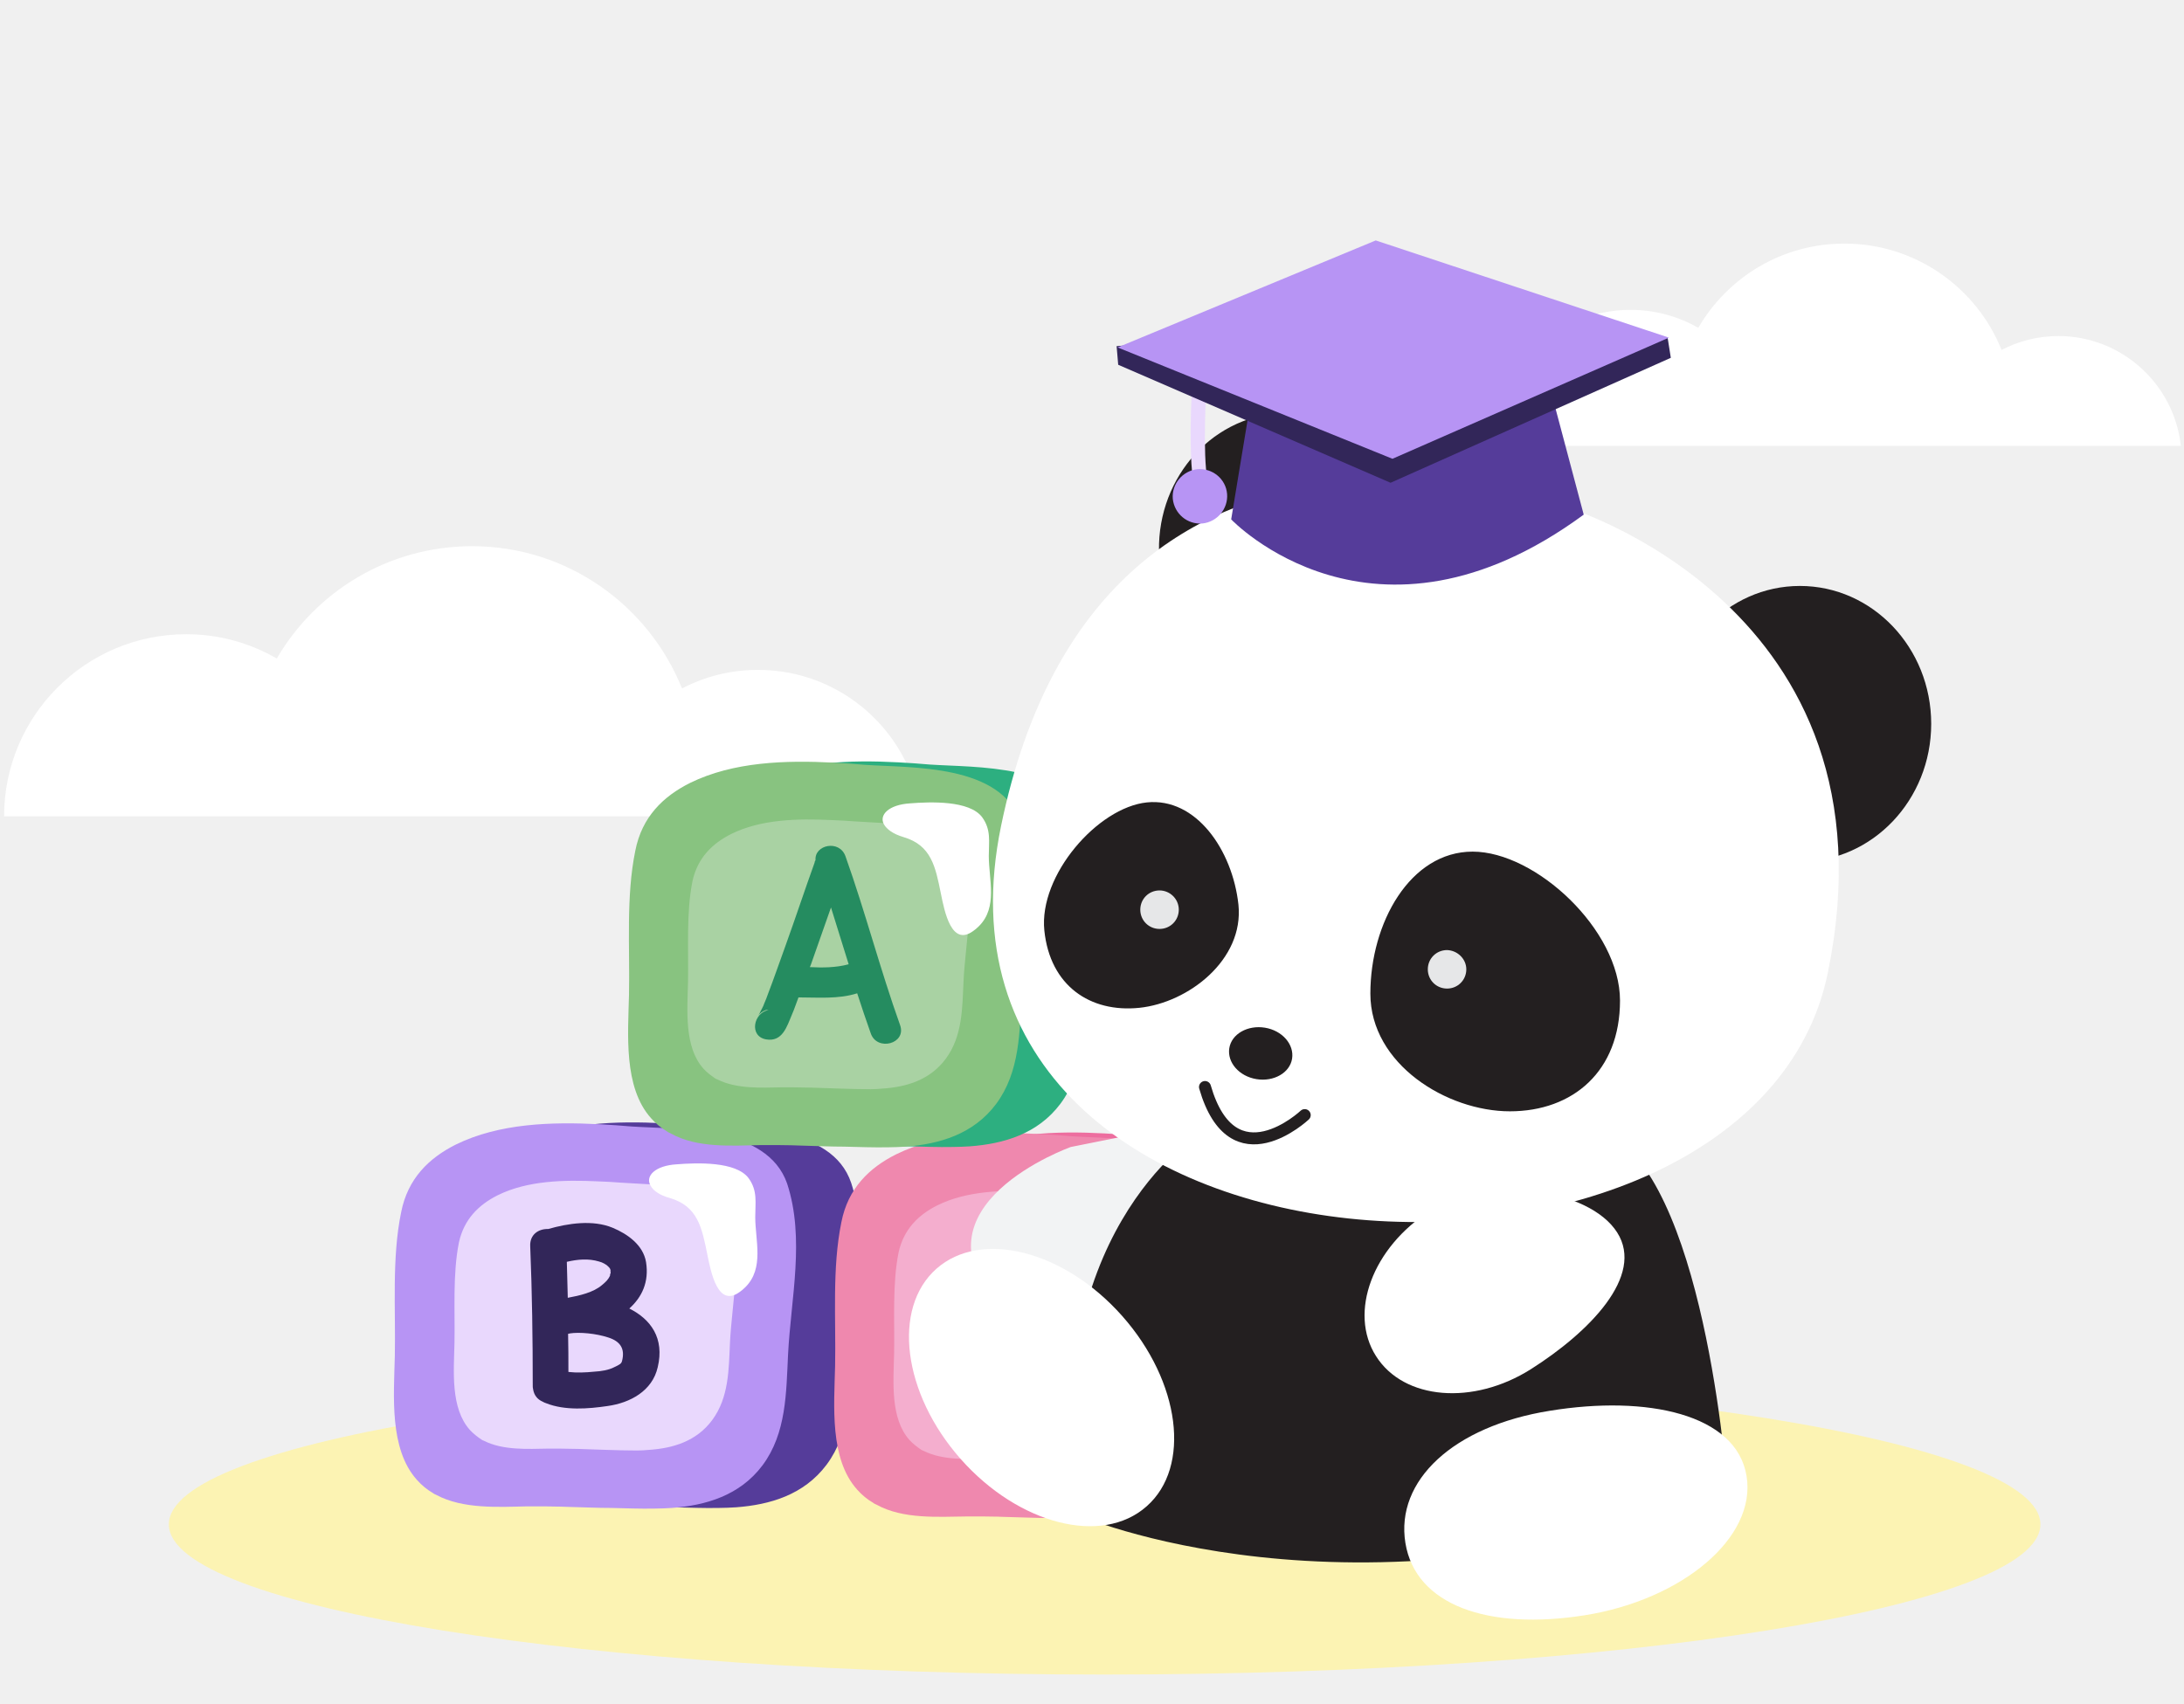
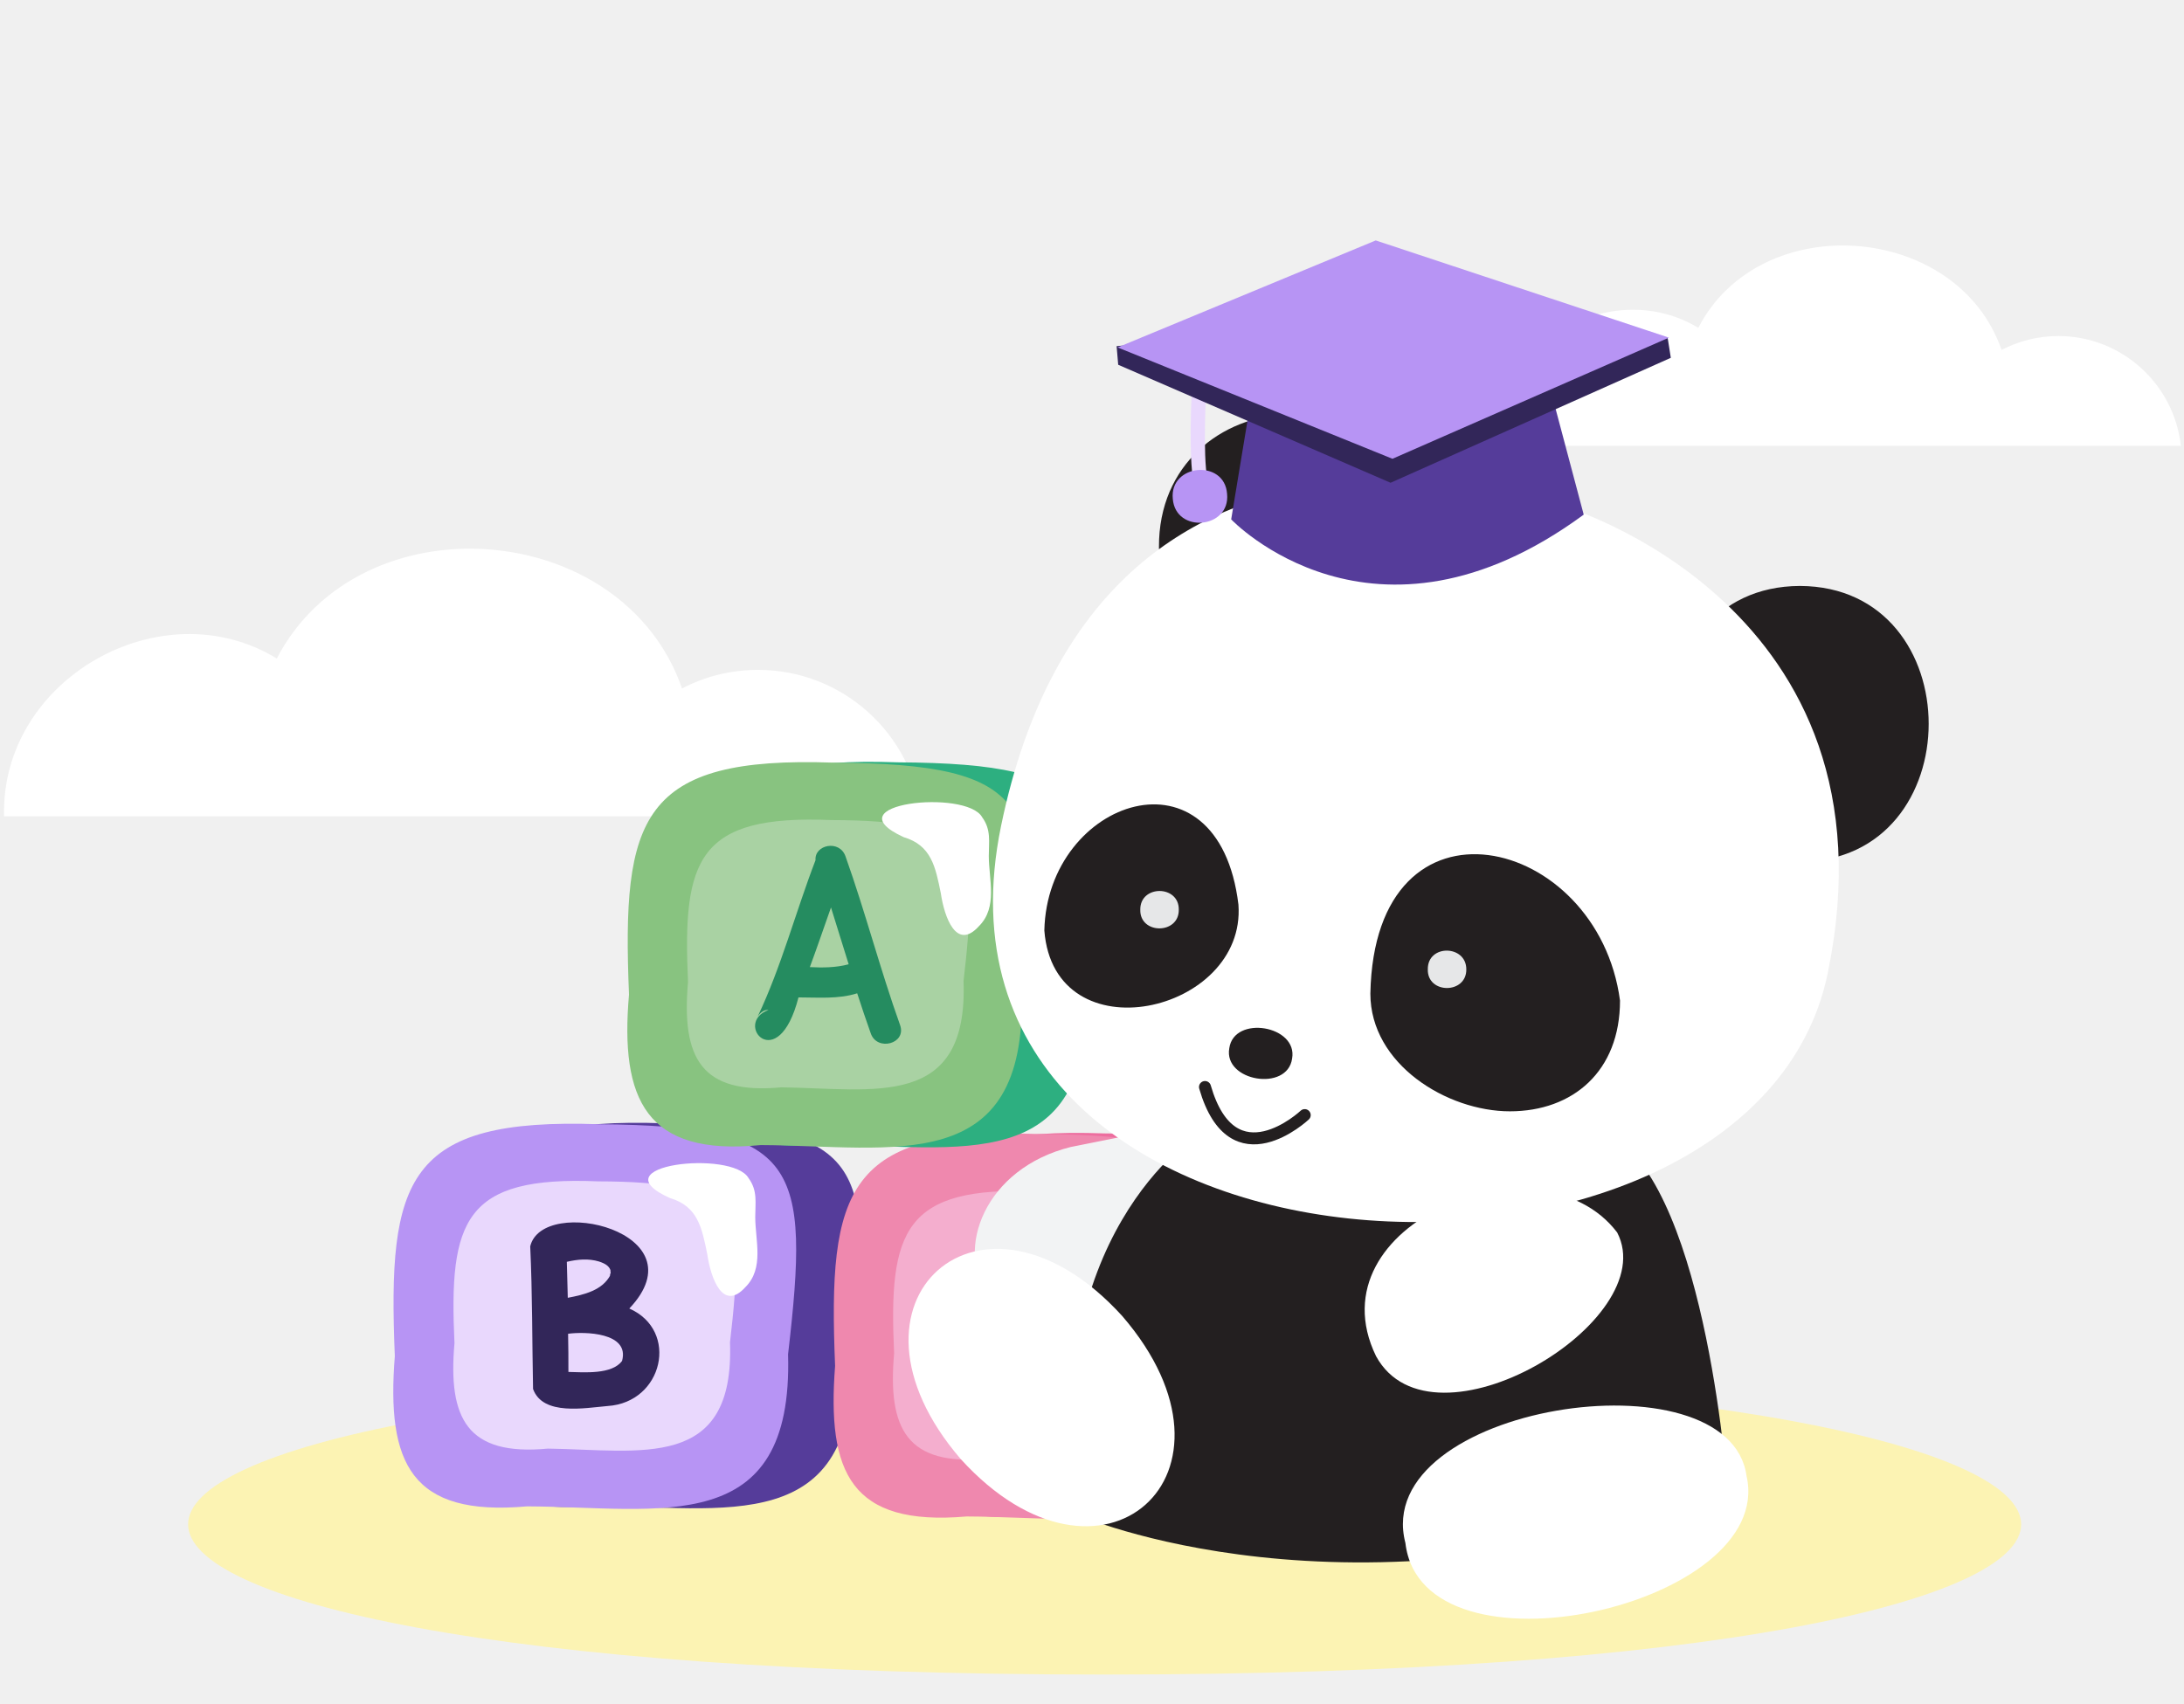
- <svg xmlns="http://www.w3.org/2000/svg" viewBox="0 0 692 540" xml:space="preserve">
-   <ellipse fill="#FCF3B3" cx="350" cy="483.1" rx="296.5" ry="47.6" />
-   <path fill="#FFF" d="M240.2 212.3c-8.7 0-16.9 2.1-24.1 5.9-10.6-26.4-36.4-45.1-66.5-45.1-26.4 0-49.5 14.3-61.9 35.6-8.5-4.9-18.2-7.7-28.7-7.7-31.8 0-57.7 25.8-57.7 57.7H292c-2.8-26-24.9-46.4-51.8-46.4zm412-105.8c-6.5 0-12.6 1.6-18 4.4-7.9-19.7-27.2-33.7-49.8-33.7-19.8 0-37 10.7-46.3 26.7-6.3-3.6-13.6-5.7-21.5-5.7-23.8 0-43.1 19.3-43.1 43.1H691c-2.1-19.5-18.7-34.8-38.8-34.8z" />
-   <path fill="#553C9A" d="M187.3 477.2h5.4c2.9 0 5.7.1 8.6.2 4.2.1 8.3.3 12.5.3 4.7.1 9.4.3 14 .2 1.8 0 3.6-.1 5.4-.2 10.7-.8 21.5-3.9 28.7-13.5 7.6-10.2 7.5-23 8.1-35.2.9-17.7 5.4-36.7-.3-54.1-6.2-18.5-34.6-17.2-49.2-18.2-3.2-.3-6.6-.5-10-.7-15.3-.8-31.8-.3-45.5 6.4-8.6 4.3-15.3 10.8-17.4 21.5-3 14.6-1.7 30.8-2 45.6-.3 12.6-1.8 29.4 7 39.2 1.5 1.7 3.2 3.1 5.1 4.2.3.3.8.4 1.1.6 8.4 4.6 19.6 3.8 28.5 3.7z" />
-   <path fill="#B794F4" d="M167 477.4h5.4c2.9 0 5.7.1 8.6.2 4.2.1 8.3.3 12.5.3 4.7.1 9.4.3 14 .2 1.8 0 3.6-.1 5.4-.2 10.7-.8 21.5-3.9 28.7-13.5 7.6-10.2 7.5-23 8.1-35.2.9-17.7 5.4-36.7-.3-54.1C243 356.7 214.7 358 200 357c-3.2-.3-6.6-.5-10-.7-15.3-.8-31.8-.3-45.5 6.4-8.6 4.3-15.3 10.8-17.4 21.5-3 14.6-1.7 30.8-2 45.6-.3 12.6-1.8 29.4 7 39.2 1.5 1.7 3.2 3.1 5.1 4.2.3.3.8.4 1.1.6 8.4 4.5 19.7 3.8 28.7 3.6z" />
-   <path fill="#E9D8FD" d="M173.6 459.1h3.7c2 0 4 .1 6 .1 2.9.1 5.9.2 8.8.3 3.2.1 6.6.2 9.8.2 1.3 0 2.5-.1 3.7-.2 7.6-.5 15.1-2.7 20.1-9.5 5.3-7.2 5.2-16.1 5.6-24.6.6-12.4 3.8-25.7-.3-37.8-4.3-12.9-24.2-12-34.4-12.8-2.3-.2-4.7-.3-7.1-.4-10.7-.5-22.3-.3-31.8 4.4-6 3-10.7 7.6-12.3 15-2 10.1-1.2 21.5-1.4 31.9-.2 8.9-1.3 20.6 4.9 27.5 1.1 1.2 2.3 2.1 3.6 3 .3.2.5.3.8.4 6.1 3.1 14 2.6 20.3 2.5z" />
-   <path fill="#322659" d="M199.4 414.7c4-3.6 6.3-8.4 5.3-14.7-.9-5.4-5.8-8.9-10.6-10.9-6.3-2.6-14.1-1.4-20.4.4-3-.1-5.9 1.7-5.7 5.5.6 14.6.8 29.3.8 44 0 .4 0 .9.1 1.2.3 2 1.4 3.3 3 4 .3.2.8.4 1.1.5 6 2.4 13.4 1.8 19.5.9 7.2-1 14.2-4.8 15.9-12.3 2.2-9.2-2.2-15.2-9-18.6zm-9.6-14.9c1.2.3 2.1.9 2.6 1.3 1 .9.9.9 1.2 2-.3-1-.2-.3-.1.3-.1 0-.4 1.4-.1.7-.8 1.6-1.3 2-2.7 3.2-2.7 2.3-7 3.3-10.8 4-.1-3.8-.2-7.7-.3-11.4 3.4-.8 6.9-1.1 10.2-.1zm7.3 31.5c-.2.9-.8 1.2-2.5 2-1.7.9-4.2 1.3-6.2 1.4-2.9.3-5.7.4-8.3.1 0-4 0-8.1-.1-12.1.2 0 .3 0 .5-.1 3.1-.5 8.4 0 12.3 1.3 3.7 1.2 5.3 3.5 4.3 7.4z" />
-   <path fill="#FFF" d="M212.3 379.7c8.8 2.6 10.1 9.4 11.8 17.8 1.2 6 3.4 16.9 10.2 12 .6-.4 1.2-.9 1.9-1.6 6-6 3.1-14.8 3.1-22.2 0-4.6.8-8.3-2.1-12.3-4-5.4-16.5-4.9-22.8-4.4-6.8.4-10 3.7-8.3 6.7.8 1.6 2.9 3.1 6.2 4z" />
-   <path fill="#ED6E9F" d="M326.7 480.4h5.4c2.9 0 5.7.1 8.6.2 4.2.1 8.3.3 12.5.3 4.7.1 9.4.3 14 .2 1.8 0 3.6-.1 5.4-.2 10.7-.8 21.5-3.9 28.7-13.5 7.6-10.2 7.5-23 8.1-35.2.9-17.7 5.4-36.7-.3-54.1-6.2-18.5-34.6-17.2-49.2-18.2-3.2-.3-6.6-.5-10-.7-15.3-.8-31.8-.3-45.5 6.4-8.6 4.3-15.3 10.8-17.4 21.5-3 14.6-1.7 30.8-2 45.6-.3 12.6-1.8 29.4 7 39.2 1.5 1.7 3.2 3.1 5.1 4.2.3.3.8.4 1.1.6 8.2 4.6 19.5 3.9 28.5 3.7z" />
-   <path fill="#EF88AE" d="M306.3 480.6h5.4c2.9 0 5.7.1 8.6.2 4.2.1 8.3.3 12.5.3 4.7.1 9.4.3 14 .2 1.8 0 3.6-.1 5.4-.2 10.7-.8 21.5-3.9 28.7-13.5 7.6-10.2 7.5-23 8.1-35.2.9-17.7 5.4-36.7-.3-54.1-6.2-18.5-34.6-17.2-49.2-18.2-3.2-.3-6.6-.5-10-.7-15.3-.8-31.8-.3-45.5 6.4-8.6 4.3-15.3 10.8-17.4 21.5-3 14.6-1.7 30.8-2 45.6-.3 12.6-1.8 29.4 7 39.2 1.5 1.7 3.2 3.1 5.1 4.2.3.3.8.4 1.1.6 8.3 4.6 19.4 3.8 28.5 3.7z" />
-   <path fill="#F4AECE" d="M312.9 462.3h3.7c2 0 4 .1 6 .1 2.9.1 5.9.2 8.8.3 3.2.1 6.6.2 9.8.2 1.3 0 2.5-.1 3.7-.2 7.6-.5 15.1-2.7 20.1-9.5 5.3-7.2 5.2-16.1 5.6-24.6.6-12.4 3.8-25.7-.3-37.8-4.3-12.9-24.2-12-34.4-12.8-2.3-.2-4.7-.3-7.1-.4-10.7-.5-22.3-.3-31.8 4.4-6 3-10.7 7.6-12.3 15-2 10.1-1.2 21.5-1.4 31.9-.2 8.9-1.3 20.6 4.9 27.5 1.1 1.2 2.3 2.1 3.6 3 .3.2.5.3.8.4 6.2 3.1 14 2.6 20.3 2.5z" />
-   <path fill="#EB616E" d="M317.3 443.4c7.8 7 18 6 26.9 2 3.1-1.4 3.8-5.9 2.2-8.5-1.9-3.1-5.4-3.6-8.5-2.2-3.1 1.4-5 1.7-8.2 1.5 1.4.1-2.6-.9-2-.6-.5-.3-1-.5-1.4-.9-.2-.1-.3-.2-.3-.2-.3-.2-.4-.4-.7-.6-.3-.3-.7-.7-1-1.1.3.4-.6-.9-.8-1.1-.3-.6-.7-1.2-.9-1.8-.1-.1-.1-.2-.1-.3-.1-.3-.2-.4-.3-.7-.5-1.4-.9-2.7-1.1-4.2-.1-.4-.1-.6-.2-.8v-.3c-.1-.9-.2-1.9-.2-2.8-.1-3.7.1-4.3 1-7.7.2-.7.4-1.4.7-2 .1-.1.1-.3.1-.3.1-.3.2-.4.3-.7.3-.6.7-1.3 1-1.9.2-.3.3-.6.6-.9.1-.1.2-.2.2-.3l.1-.1c.4-.5.9-1 1.4-1.4.3-.2.4-.4.7-.6.5-.4 1.1-.7 1.7-1 .1-.1.2-.1.3-.2.2-.1.3-.2.6-.2 2.6-.9 4.3-.7 7.7.3 7.7 2.2 11-9.8 3.3-12-8.7-2.5-17.8-.8-24 6-5.8 6.3-8.1 15.2-7.9 23.6.1 8.1 2.8 16.7 8.8 22z" />
-   <path fill="#FFF" d="M351.5 382.9c8.8 2.6 10.1 9.4 11.8 17.8 1.2 6 3.4 16.9 10.2 12 .6-.4 1.2-.9 1.9-1.6 6-6 3.1-14.8 3.1-22.2 0-4.6.8-8.3-2.1-12.3-4-5.4-16.5-4.9-22.8-4.4-6.8.4-10 3.7-8.3 6.7 1 1.6 2.9 3 6.2 4z" />
-   <path fill="#2DAF80" d="M261.4 362.8h5.4c2.9 0 5.7.1 8.6.2 4.2.1 8.3.3 12.5.3 4.7.1 9.4.3 14 .2 1.8 0 3.6-.1 5.4-.2 10.7-.8 21.5-3.9 28.7-13.5 7.6-10.2 7.5-23 8.1-35.2.9-17.7 5.4-36.7-.3-54.1-6.2-18.5-34.6-17.2-49.2-18.2-3.2-.3-6.6-.5-10-.7-15.3-.8-31.8-.3-45.5 6.4-8.6 4.3-15.3 10.8-17.4 21.5-3 14.6-1.7 30.8-2 45.6-.3 12.6-1.8 29.4 7 39.2 1.5 1.7 3.2 3.1 5.1 4.2.3.3.8.4 1.1.6 8.3 4.5 19.6 3.8 28.5 3.7z" />
-   <path fill="#88C380" d="M241 362.9h5.4c2.9 0 5.7.1 8.6.2 4.2.1 8.3.3 12.5.3 4.7.1 9.4.3 14 .2 1.8 0 3.6-.1 5.4-.2 10.7-.8 21.5-3.9 28.7-13.5 7.6-10.2 7.5-23 8.1-35.2.9-17.7 5.4-36.7-.3-54.1-6.2-18.5-34.6-17.2-49.2-18.2-3.2-.3-6.6-.5-10-.7-15.3-.8-31.8-.3-45.5 6.4-8.6 4.3-15.3 10.8-17.4 21.5-3 14.6-1.7 30.8-2 45.6-.3 12.6-1.8 29.4 7 39.2 1.5 1.7 3.2 3.1 5.1 4.2.3.3.8.4 1.1.6 8.3 4.7 19.5 3.9 28.5 3.7z" />
-   <path fill="#A9D2A3" d="M247.6 344.6h3.7c2 0 4 .1 6 .1 2.9.1 5.9.2 8.8.3 3.2.1 6.6.2 9.8.2 1.3 0 2.5-.1 3.7-.2 7.6-.5 15.1-2.7 20.1-9.5 5.3-7.2 5.2-16.1 5.6-24.6.6-12.4 3.8-25.7-.3-37.8-4.3-12.9-24.2-12-34.4-12.8-2.3-.2-4.7-.3-7.1-.4-10.7-.5-22.3-.3-31.8 4.4-6 3-10.7 7.6-12.3 15-2 10.1-1.2 21.5-1.4 31.9-.2 8.9-1.3 20.6 4.9 27.5 1.1 1.2 2.3 2.1 3.6 3 .3.2.5.3.8.4 6.2 3.1 14 2.6 20.3 2.5z" />
-   <path fill="#258C60" d="M267.9 271.4c-1.9-5.4-9.9-3.7-9.5 1.2-.2.3-.3.5-.3.8-3.1 8.6-6 17.4-9.1 26-1.9 5.2-3.7 10.5-5.7 15.7-.3.9-.7 1.9-1.1 2.8-.2.4-.3.9-.5 1.2-.1.3-.2.3-.2.4 0 0 0 .1-.1.2-.3.5-.5 1-.8 1.6-.1.2-.2.3-.3.5-.1.1-.1.2-.2.3.6-.9 1.4-1.6 2.6-2h.8c-4.8.9-6.2 8.3-.8 9.3 5.2.9 6.6-4 8.2-7.8.8-1.8 1.4-3.7 2.1-5.5 6.2 0 12.6.6 18.6-1.3 1.4 4.3 2.8 8.5 4.3 12.7 2 5.8 11.4 3.3 9.3-2.6-6.3-17.6-11-35.8-17.3-53.5zm-11.3 35.1c.1-.3.2-.5.3-.7 2.1-6 4.3-12.2 6.4-18.2 1.9 6 3.7 12 5.6 18-4.1 1.1-8.3 1.1-12.3.9z" />
-   <path fill="#FFF" d="M286.3 265.3c8.8 2.6 10.1 9.4 11.8 17.8 1.2 6 3.4 16.9 10.2 12 .6-.4 1.2-.9 1.9-1.6 6-6 3.1-14.8 3.1-22.2 0-4.6.8-8.3-2.1-12.3-4-5.4-16.5-4.9-22.8-4.4-6.8.4-10 3.7-8.3 6.7.9 1.5 2.8 3 6.2 4z" />
-   <path fill="#F2F3F4" d="M339.3 363.5s-52.7 18.8-22.1 51.1c0 0 23.4 26.7 93-18.4l-11-44.7-59.9 12z" />
-   <path fill="#231F20" d="M379.2 359.8s-50.6 31.6-38 120.2c0 0 86 38 206.3-6.3 0 0-6.3-94.9-36.7-113.9H379.2z" />
-   <path fill="#FFF" d="M512.4 390.6c-8.8-13.9-40.9-18.5-59.2-6.9-18.3 11.6-26 32.3-17.2 46.1 8.8 13.9 30.8 15.7 49.1 4.1s36.1-29.5 27.3-43.3z" />
-   <ellipse fill="#231F20" cx="570.3" cy="229.4" rx="41.6" ry="43.7" />
-   <path fill="#231F20" d="M367.8 181.1c3.9 23.8 25.4 40.1 48.1 36.4 22.7-3.7 38-26 34.1-49.8-3.9-23.8-25.4-40.1-48.1-36.4-22.7 3.7-37.9 26-34.1 49.8z" />
-   <path fill="#FFF" d="M495.6 160.5s-146.8-51.9-178.4 101.2c-31.6 153.1 237.9 163.2 261.9 46.8 24.1-116.4-83.5-148-83.5-148zM304.4 462.4c18.4 20.8 44.8 27.5 58.9 15 14.2-12.5 10.7-39.5-7.7-60.3-18.4-20.8-44.8-27.5-58.9-15-14.1 12.5-10.7 39.5 7.7 60.3zM445.3 489c3.2 19.7 26.2 27.8 56.9 22.9 30.7-4.9 54.4-24.5 51.2-44.1-3.2-19.7-31.6-25.7-62.3-20.7-30.7 4.9-49 22.2-45.8 41.9z" />
-   <path d="M434.2 314.9c0 22.4 24.3 37.3 44.2 37.3 20 0 34.9-12.7 34.9-35.1 0-22.4-26.7-47.2-46.7-47.2-19.8 0-32.4 22.6-32.4 45zm-41.8-28.2c1.8 17.5-15.9 31.1-31.4 32.7-15.6 1.6-28.3-7-30.1-24.5-1.8-17.5 16.9-39 32.5-40.6 15.5-1.6 27.1 15 29 32.4zm-2.9 45.5c-.7 4.5 3.1 8.9 8.6 9.8 5.5.9 10.6-2 11.3-6.5.7-4.5-3.1-8.9-8.6-9.8-5.5-.9-10.6 2-11.3 6.5z" fill="#231F20" />
-   <path fill="none" stroke="#231F20" stroke-width="3.796" stroke-linecap="round" stroke-linejoin="round" stroke-miterlimit="10" d="M413.4 353.4s-22.8 21.5-31.6-8.9" />
-   <path fill="#E6E7E8" d="M373.5 288.3c0 3.4-2.7 6.1-6.1 6.1-3.4 0-6.1-2.7-6.1-6.1 0-3.4 2.7-6.1 6.1-6.1 3.3 0 6.1 2.7 6.1 6.1zm91.1 18.9c0 3.4-2.7 6.1-6.1 6.1-3.4 0-6.1-2.7-6.1-6.1 0-3.4 2.7-6.1 6.1-6.1 3.3.1 6.1 2.8 6.1 6.1z" />
-   <path fill="#553C9A" d="m395.9 129.5-5.8 35.1s45 47.5 111.7-1.5l-10.6-39.9-95.3 6.3z" />
-   <path fill="#E9D8FD" d="M382.6 152.2c-1.6-8.3-.4-28.9-.4-29.1.1-1.2-.9-2.3-2.1-2.4-1.2-.1-2.3.9-2.4 2.1-.1.9-1.2 21.3.5 30.3.2 1 1.1 1.8 2.1 1.8h.5c1.3-.3 2.1-1.5 1.8-2.7z" />
-   <path fill="#322659" d="m353.8 109.7.5 5.9 86.3 37.4 88.8-39.6-1-6.3-29.1-3.4-70.6-.2z" />
-   <path fill="#B794F4" d="M388.8 156.5c.4 4.7-3.1 8.9-7.8 9.4-4.8.4-8.9-3.1-9.4-7.8-.4-4.7 3.1-8.9 7.8-9.4 4.8-.4 9 3.1 9.4 7.8zm-34.7-46.4 81.8-33.9 92.9 30.8-87.6 38.4z" />
+ <svg xmlns="http://www.w3.org/2000/svg" version="1.1" id="Layer_1" x="0" y="0" viewBox="0 0 692 540" xml:space="preserve">
+   <style>.st1{fill:#fff}.st2{fill:#553c9a}.st3{fill:#b794f4}.st4{fill:#e9d8fd}.st5{fill:#322659}.st15{fill:#231f20}</style>
+   <path d="M350 435.5c387.2-.1 387.2 95.3 0 95.2-387.2.1-387.2-95.3 0-95.2z" fill="#fcf3b3" />
+   <path class="st1" d="M240.2 212.3c-8.7 0-16.9 2.1-24.1 5.9-18.7-54.1-102-60.3-128.4-9.5-36.6-22.4-87.6 6.6-86.4 50H292c-2.8-26-24.9-46.4-51.8-46.4zm412-105.8c-6.5 0-12.6 1.6-18 4.4-14-40.4-76.4-45.1-96.1-7-27.4-16.6-65.5 5-64.6 37.4H691c-2.1-19.5-18.7-34.8-38.8-34.8z" />
+   <path class="st2" d="M187.3 477.2c42.3.2 84.4 10.5 82.7-48.2 7-60 3.8-72.6-59.5-73-61.5-2.2-67.2 17.5-64.9 73.5-2.6 33.9 5 50.9 41.7 47.7z" />
+   <path class="st3" d="M167 477.4c42.3.2 84.4 10.5 82.7-48.2 7-60.2 3.5-72.4-59.7-72.9-61.5-2.2-67.2 17.5-64.9 73.5-2.7 34 5.1 50.9 41.9 47.6z" />
+   <path class="st4" d="M173.6 459.1c29.4.4 59.2 7.2 57.7-33.7 4.9-41.9 2.3-50.9-41.8-51-42.5-1.8-47.3 12.4-45.5 51.3-2.1 23.9 4 35.8 29.6 33.4z" />
+   <path class="st5" d="M199.4 414.7c23-24.3-27.5-36.1-31.4-19.7.7 15 .6 30.1.9 45.2 3.1 8.6 16.5 6 23.6 5.4 17.6-1.1 22.8-23.9 6.9-30.9zm-9.6-14.9c2.1.7 3.4 1.5 3.8 3.3-.3-1-.2-.3-.1.3-.1 0-.4 1.4-.1.7-2.5 4.8-8.2 6.2-13.5 7.2-.1-3.8-.2-7.7-.3-11.4 3.4-.8 6.9-1.1 10.2-.1zm7.3 31.5c-3.2 4.4-12.1 3.6-17 3.5 0-4 0-8.1-.1-12.1 5.1-.7 19.6-.5 17.1 8.6z" />
+   <path class="st1" d="M212.3 379.7c8.8 2.6 10.1 9.4 11.8 17.8 1.1 7.5 4.9 18.4 12.1 10.4 6-6 3.1-14.8 3.1-22.2 0-4.6.8-8.3-2.1-12.3-5.1-9.1-48.3-4.2-24.9 6.3z" />
+   <path d="M326.7 480.4c42.3.2 84.4 10.5 82.7-48.2 7-60 3.8-72.6-59.5-73-61.5-2.2-67.2 17.5-64.9 73.5-2.6 33.7 5 51 41.7 47.7z" fill="#ed6e9f" />
+   <path d="M306.3 480.6c42.3.2 84.4 10.5 82.7-48.2 7-60 3.8-72.6-59.5-73-61.5-2.2-67.2 17.5-64.9 73.5-2.6 33.8 4.9 50.9 41.7 47.7z" fill="#ef88ae" />
+   <path d="M312.9 462.3c29.4.4 59.2 7.2 57.7-33.7 4.9-41.9 2.3-50.9-41.8-51-42.5-1.8-47.3 12.4-45.5 51.3-2.1 24 4 35.8 29.6 33.4z" fill="#f4aece" />
+   <path d="M317.3 443.4c6 7.8 34.7 7 29.1-6.5-4.2-6.7-11 .5-16.7-.7 1.4.1-2.6-.9-2-.6-9-5.5-8.7-20.4-3.1-28.6 3.3-3.8 7.2-5 12.5-3.2 7.7 2.2 11-9.8 3.3-12-29.1-9.2-42.1 34.4-23.1 51.6z" fill="#eb616e" />
+   <path class="st1" d="M351.5 382.9c8.8 2.6 10.1 9.4 11.8 17.8 1.1 7.5 4.9 18.4 12.1 10.4 6-6 3.1-14.8 3.1-22.2 0-4.6.8-8.3-2.1-12.3-5-9-48.1-4.4-24.9 6.3z" />
+   <path d="M261.4 362.8c42.3.2 84.4 10.5 82.7-48.2 7-60 3.8-72.6-59.5-73-61.5-2.2-67.2 17.5-64.9 73.5-2.6 33.9 5 50.8 41.7 47.7z" fill="#2daf80" />
+   <path d="M241 362.9c42.3.2 84.4 10.5 82.7-48.2 7-60 3.8-72.6-59.5-73-61.5-2.2-67.2 17.5-64.9 73.5-2.9 33.3 5.4 51.3 41.7 47.7z" fill="#88c380" />
+   <path d="M247.6 344.6c29.4.4 59.2 7.2 57.7-33.7 4.9-41.9 2.3-50.9-41.8-51-42.5-1.8-47.3 12.4-45.5 51.3-2.1 24 4 35.8 29.6 33.4z" fill="#a9d2a3" />
+   <path d="M267.9 271.4c-1.9-5.4-9.9-3.7-9.5 1.2-6.3 16.4-10.8 33.7-18.3 49.5.7-1 1.9-2.2 3.4-2-11.4 4.1 3 21.3 9.5-4 6.2 0 12.6.6 18.6-1.3 1.4 4.3 2.8 8.5 4.3 12.7 2 5.8 11.4 3.3 9.3-2.6-6.3-17.6-11-35.8-17.3-53.5zm-11.3 35.1c2.3-6.2 4.5-12.7 6.7-18.9 1.9 6 3.7 12 5.6 18-4.1 1.1-8.3 1.1-12.3.9z" fill="#258c60" />
+   <path class="st1" d="M286.3 265.3c8.8 2.6 10.1 9.4 11.8 17.8 1.1 7.5 4.9 18.4 12.1 10.4 6-6 3.1-14.8 3.1-22.2 0-4.6.8-8.3-2.1-12.3-5-9-48.1-4.4-24.9 6.3z" />
+   <path d="M339.3 363.5c-54.4 13.5-38.9 102.3 70.9 32.7l-11-44.7-59.9 12z" fill="#f2f3f4" />
+   <path class="st15" d="M379.2 359.8s-50.6 31.6-38 120.2c0 0 86 38 206.3-6.3 0 0-6.3-94.9-36.7-113.9H379.2z" />
+   <path class="st1" d="M512.4 390.6c-24.3-32-96.9-3-76.4 39.2 17.8 32.6 91-11.1 76.4-39.2z" />
+   <path class="st15" d="M570.3 185.7c54.4.2 54.4 87.2 0 87.4-54.4-.2-54.4-87.2 0-87.4zm-202.5-4.6c10.2 56.5 90.5 43.4 82.2-13.4-10.2-56.5-90.4-43.4-82.2 13.4z" />
+   <path class="st1" d="M495.6 160.5s-146.8-51.9-178.4 101.2 237.9 163.2 261.9 46.8c24.1-116.4-83.5-148-83.5-148zM304.4 462.4c44.5 49 94.4 4.8 51.2-45.3-44.5-49-94.3-4.8-51.2 45.3zM445.3 489c5.3 45.2 117.5 20 108.1-21.2C548 427.9 434 445.4 445.3 489z" />
+   <path class="st15" d="M434.2 314.9c0 22.4 24.3 37.3 44.2 37.3 20 0 34.9-12.7 34.9-35.1-7-52.6-77.8-69.6-79.1-2.2zm-41.8-28.2c2.5 34.5-58.4 48.2-61.5 8.2.9-41.7 55.2-60.3 61.5-8.2zm-2.9 45.5c-1.9 10.5 18.4 13.9 19.9 3.3 1.9-10.5-18.4-13.9-19.9-3.3z" />
+   <path d="M413.4 353.4s-22.8 21.5-31.6-8.9" fill="none" stroke="#231f20" stroke-width="3.796" stroke-linecap="round" stroke-linejoin="round" stroke-miterlimit="10" />
+   <path d="M373.5 288.3c.1 7.9-12.4 7.9-12.2 0-.1-7.9 12.3-7.9 12.2 0zm91.1 18.9c.1 7.9-12.4 7.9-12.2 0-.1-8 12.2-7.8 12.2 0z" fill="#e6e7e8" />
+   <path class="st2" d="m395.9 129.5-5.8 35.1s45 47.5 111.7-1.5l-10.6-39.9-95.3 6.3z" />
+   <path class="st4" d="M382.6 152.2c-1.6-8.3-.4-28.9-.4-29.1.2-2.9-4.3-3.2-4.5-.3-.1.9-1.2 21.3.5 30.3.5 2.9 5.1 1.9 4.4-.9z" />
+   <path class="st5" d="m353.8 109.7.5 5.9 86.3 37.4 88.8-39.6-1-6.3c-49.1-7.7-125.2-2.2-174.6 2.6z" />
+   <path class="st3" d="M388.8 156.5c1.1 11.1-16.3 12.7-17.2 1.6-1.1-11.1 16.4-12.7 17.2-1.6zm-34.7-46.4 81.8-33.9 92.9 30.8-87.6 38.4-87.1-35.3z" />
</svg>
